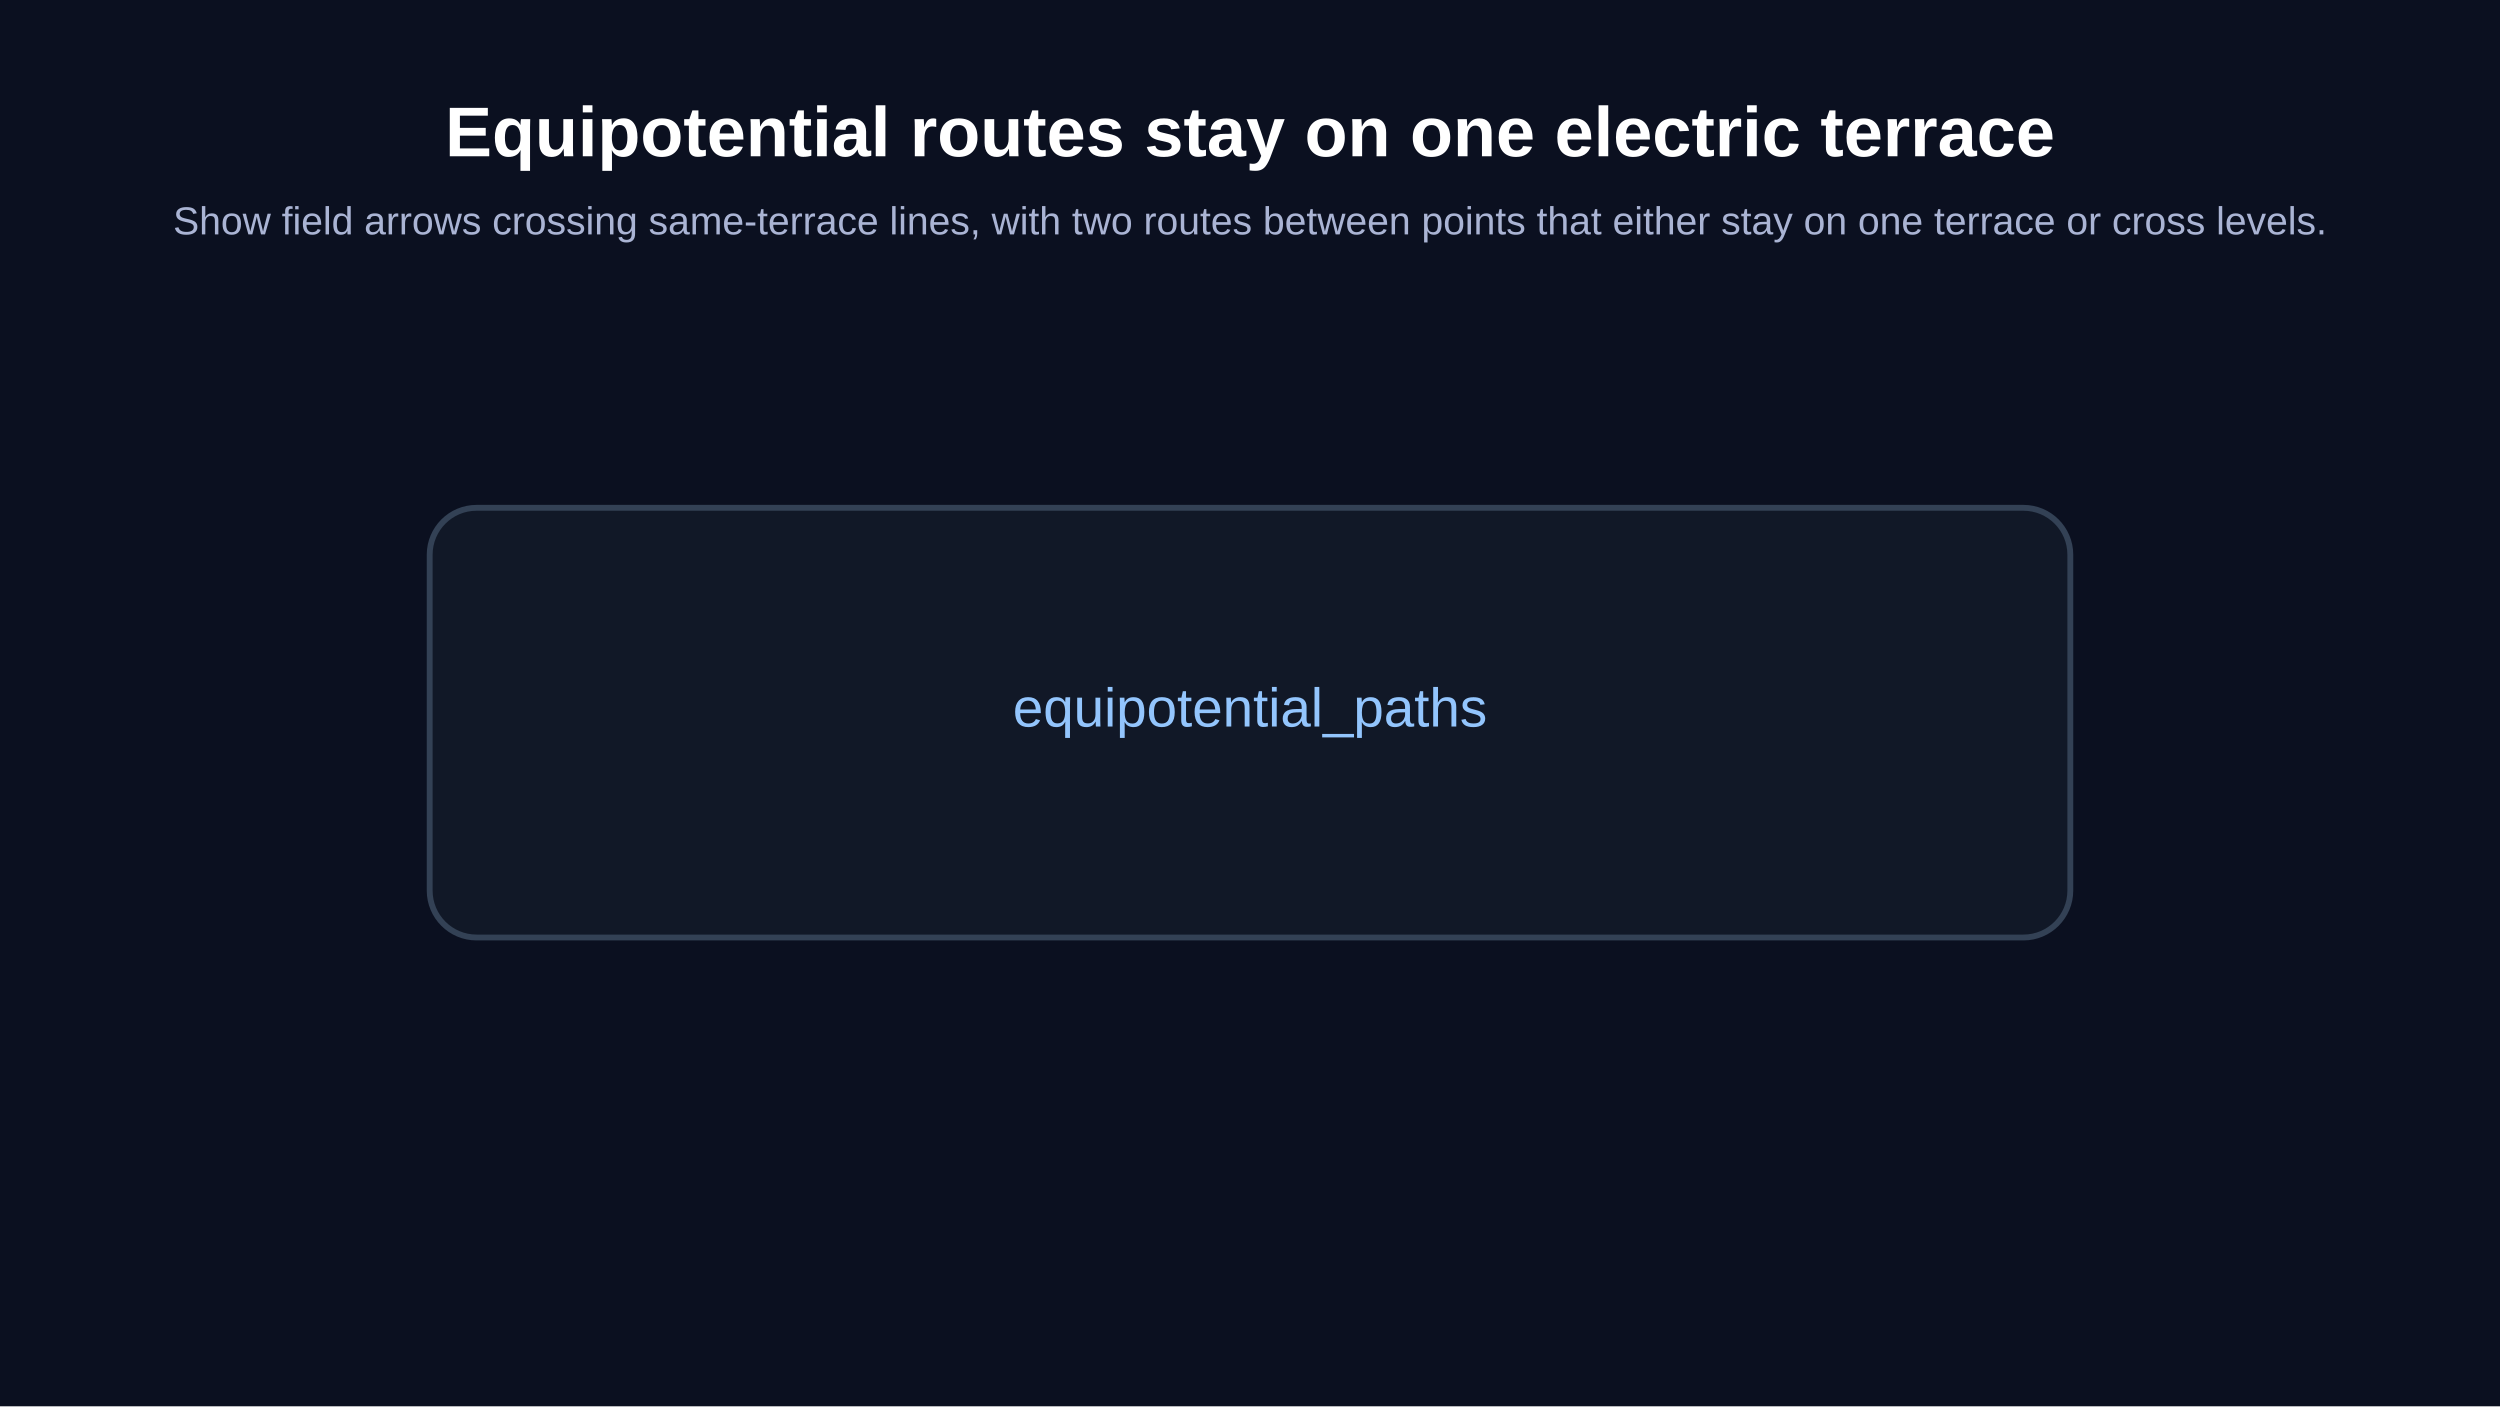
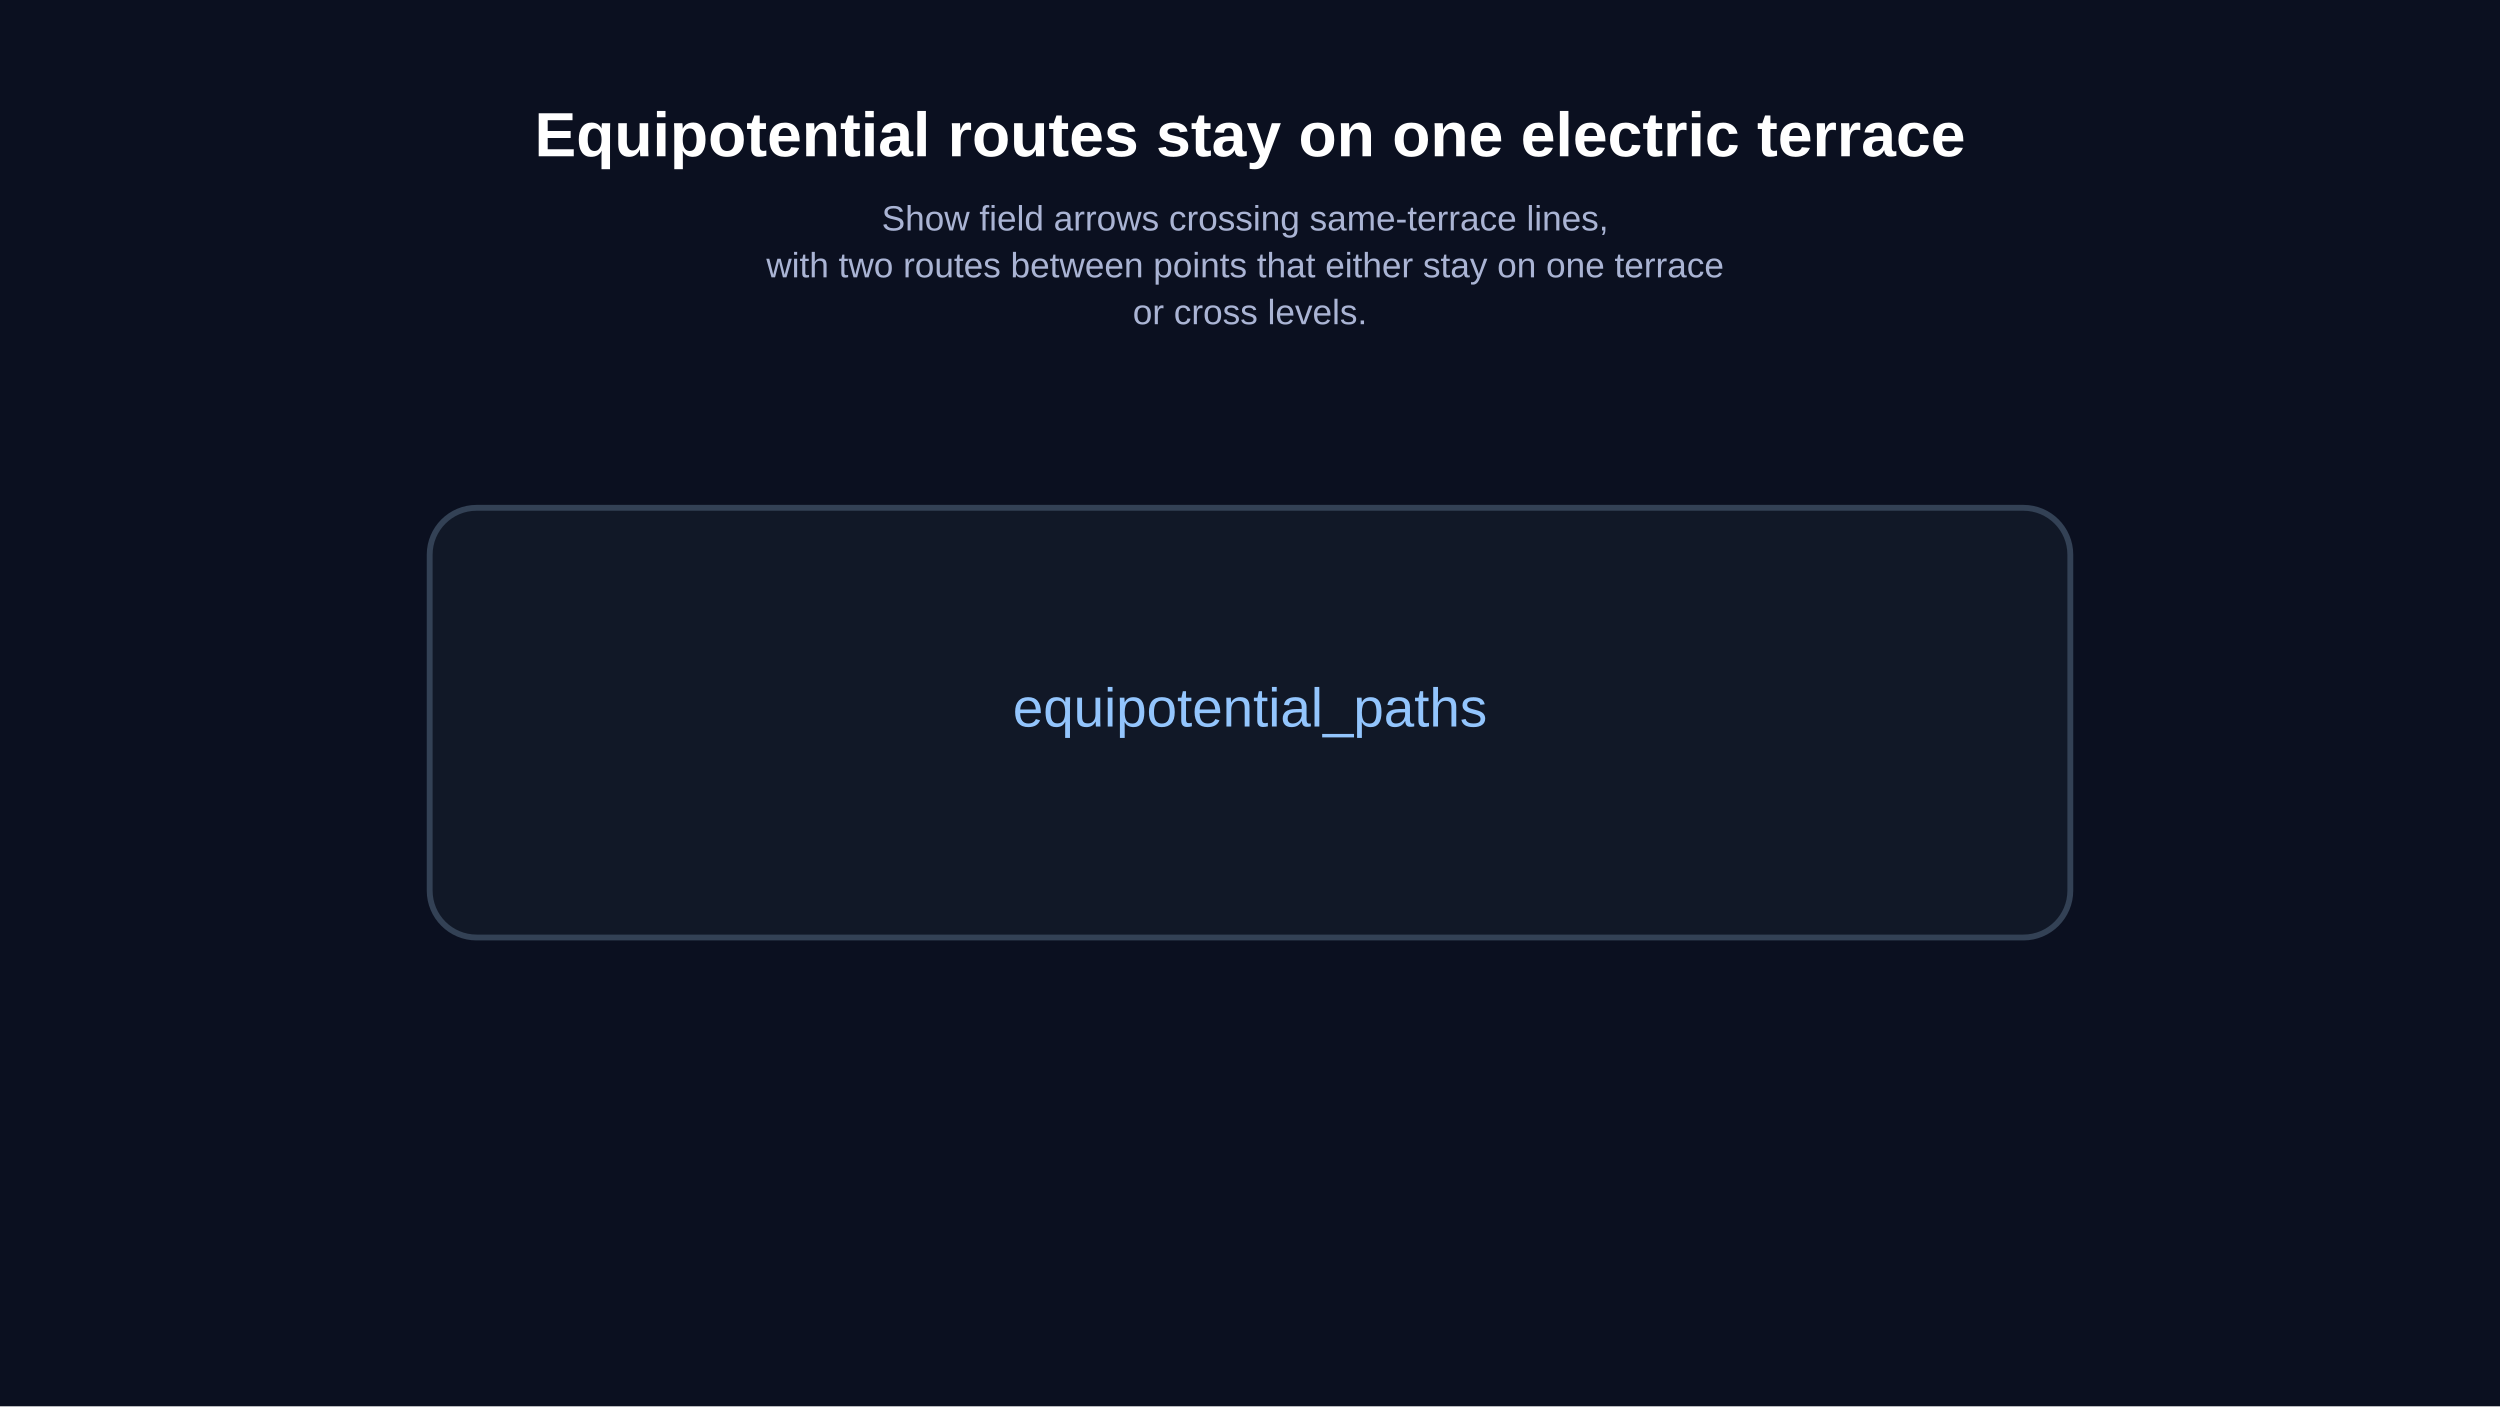
<svg xmlns="http://www.w3.org/2000/svg" width="1280" height="720" viewBox="0 0 1280 720">
  <rect width="100%" height="100%" fill="#0b1020" />
-   <text x="640" y="80" fill="white" text-anchor="middle" font-size="36" font-family="Arial" font-weight="bold">
+   <text x="640" y="80" fill="white" text-anchor="middle" font-size="32" font-family="Arial" font-weight="bold">
    Equipotential routes stay on one electric terrace
  </text>
-   <text x="640" y="120" fill="#aab4d4" text-anchor="middle" font-size="20" font-family="Arial">
-     Show field arrows crossing same-terrace lines, with two routes between points that either stay on one terrace or cross levels.
+   <text x="640" y="118" fill="#aab4d4" text-anchor="middle" font-size="18" font-family="Arial">
+     <tspan x="640" dy="0">Show field arrows crossing same-terrace lines,</tspan>
+     <tspan x="640" dy="24">with two routes between points that either stay on one terrace</tspan>
+     <tspan x="640" dy="24">or cross levels.</tspan>
  </text>
  <rect x="220" y="260" width="840" height="220" rx="24" fill="#111827" stroke="#334155" stroke-width="3" />
  <text x="640" y="372" fill="#93c5fd" text-anchor="middle" font-size="28" font-family="Arial">
    equipotential_paths
  </text>
</svg>
